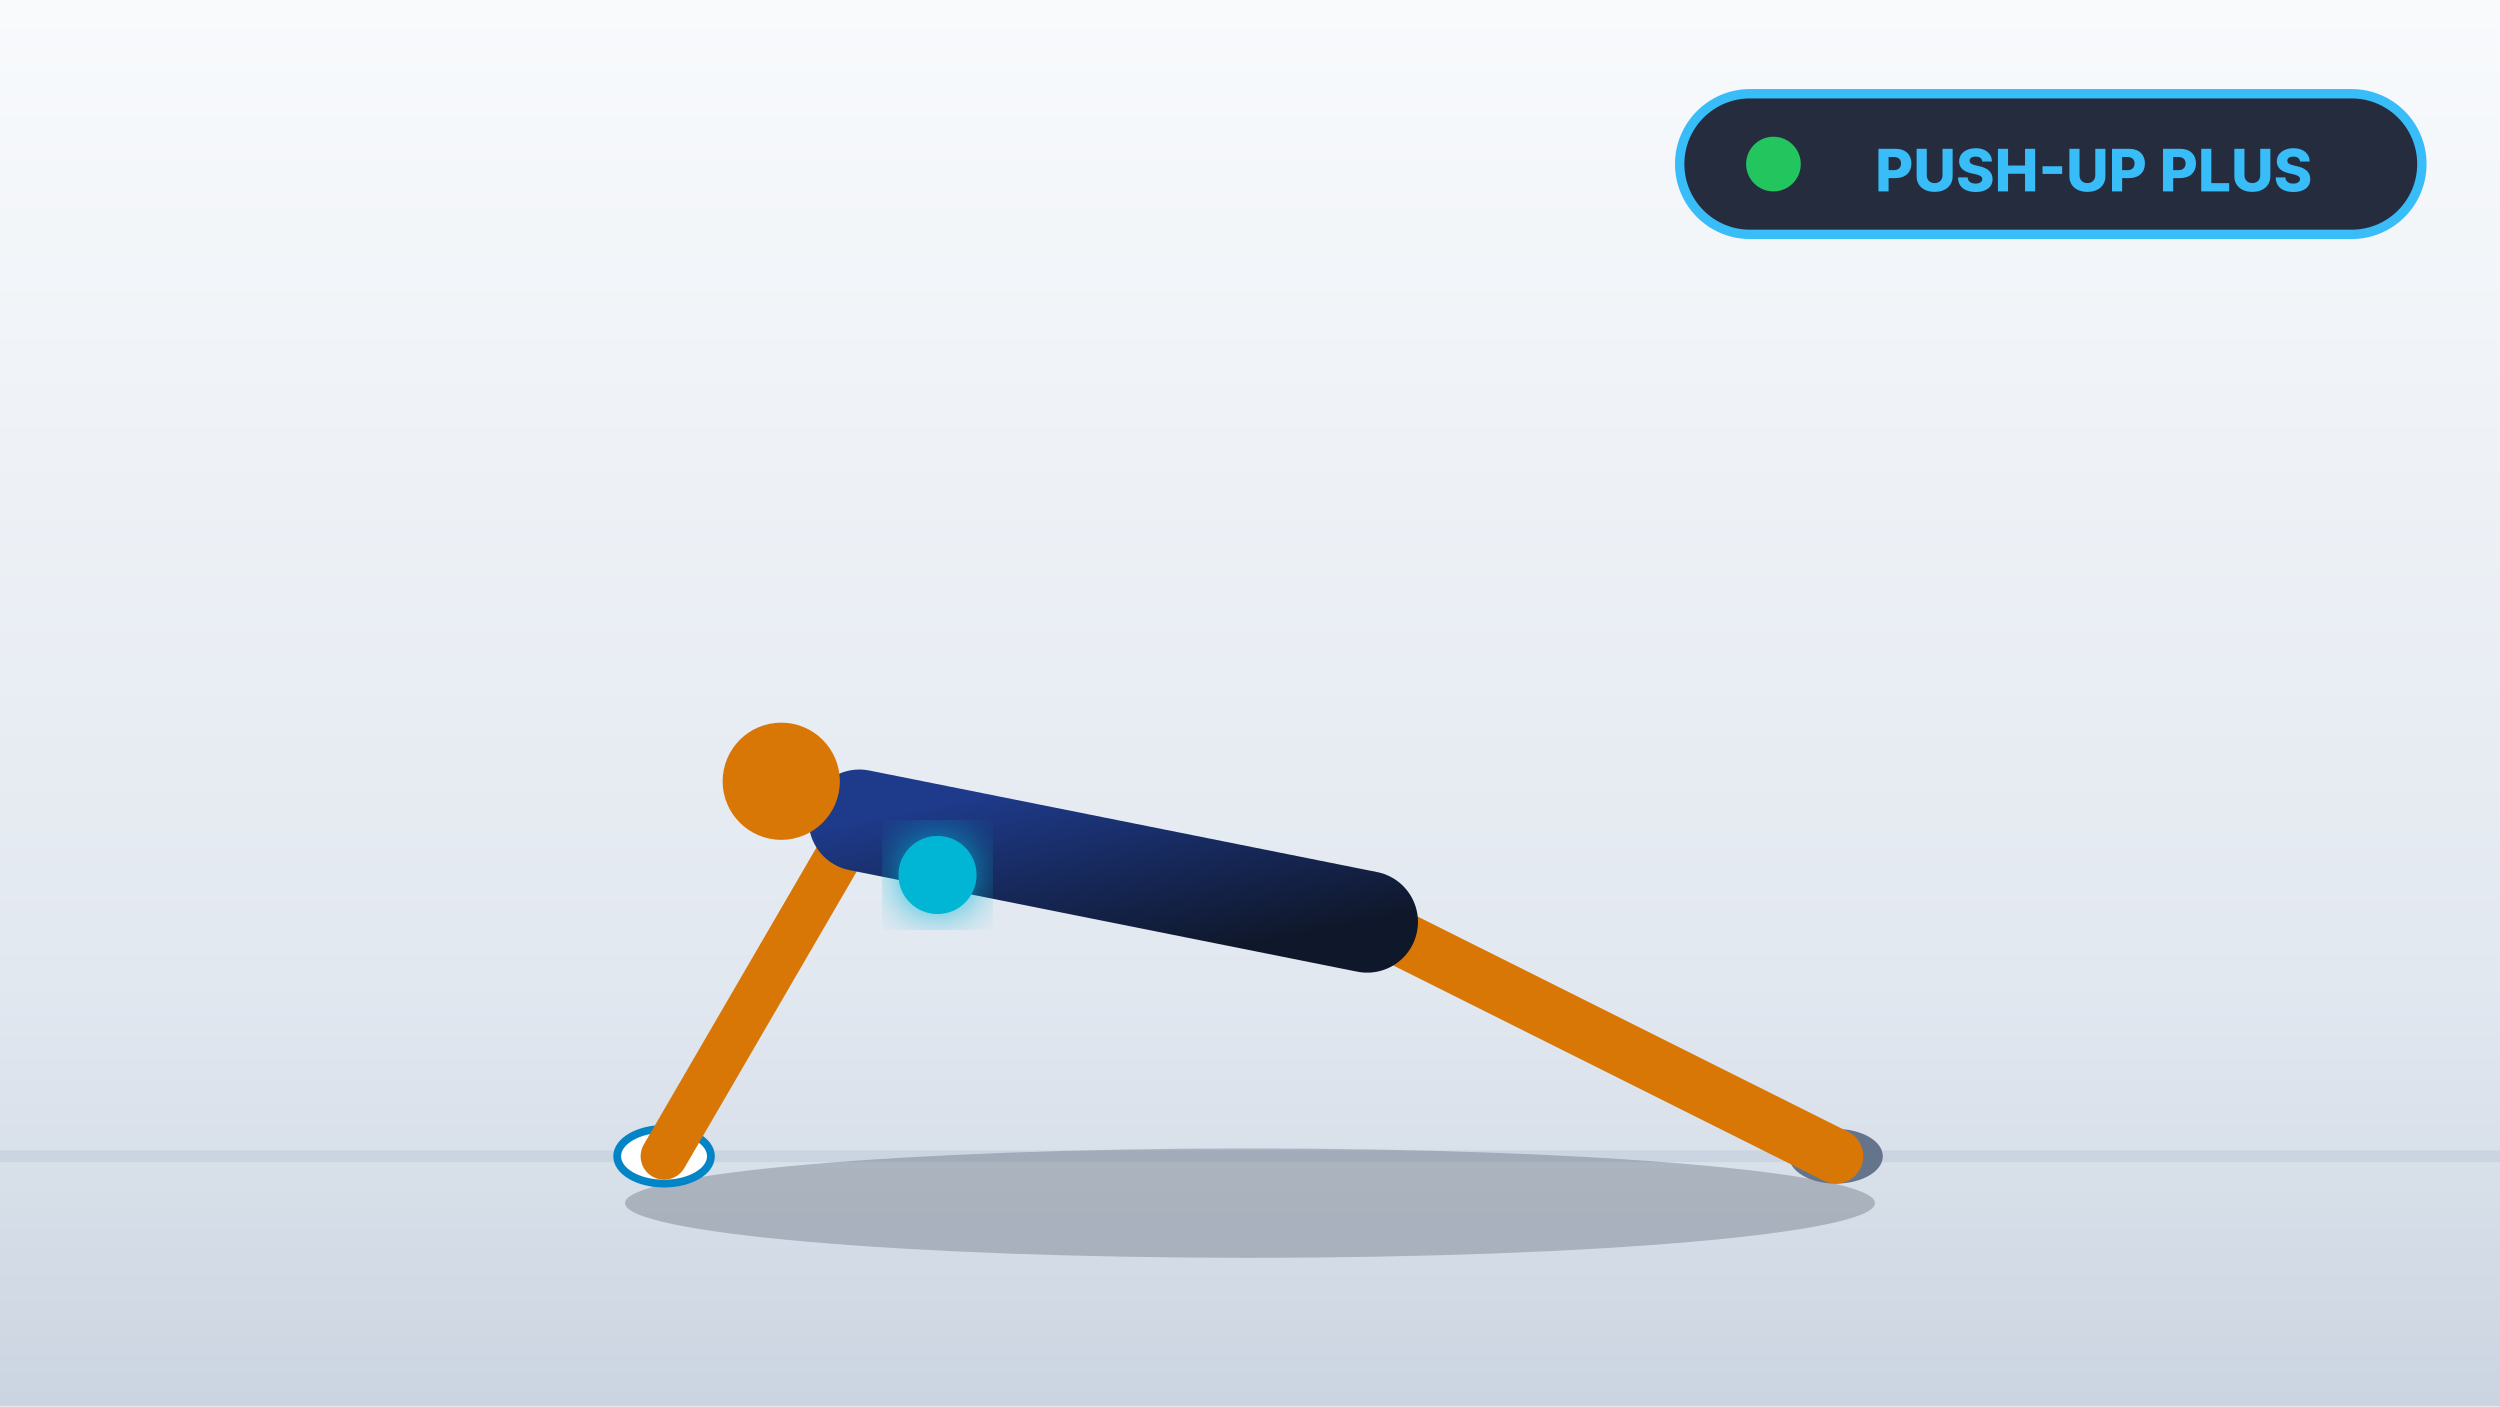
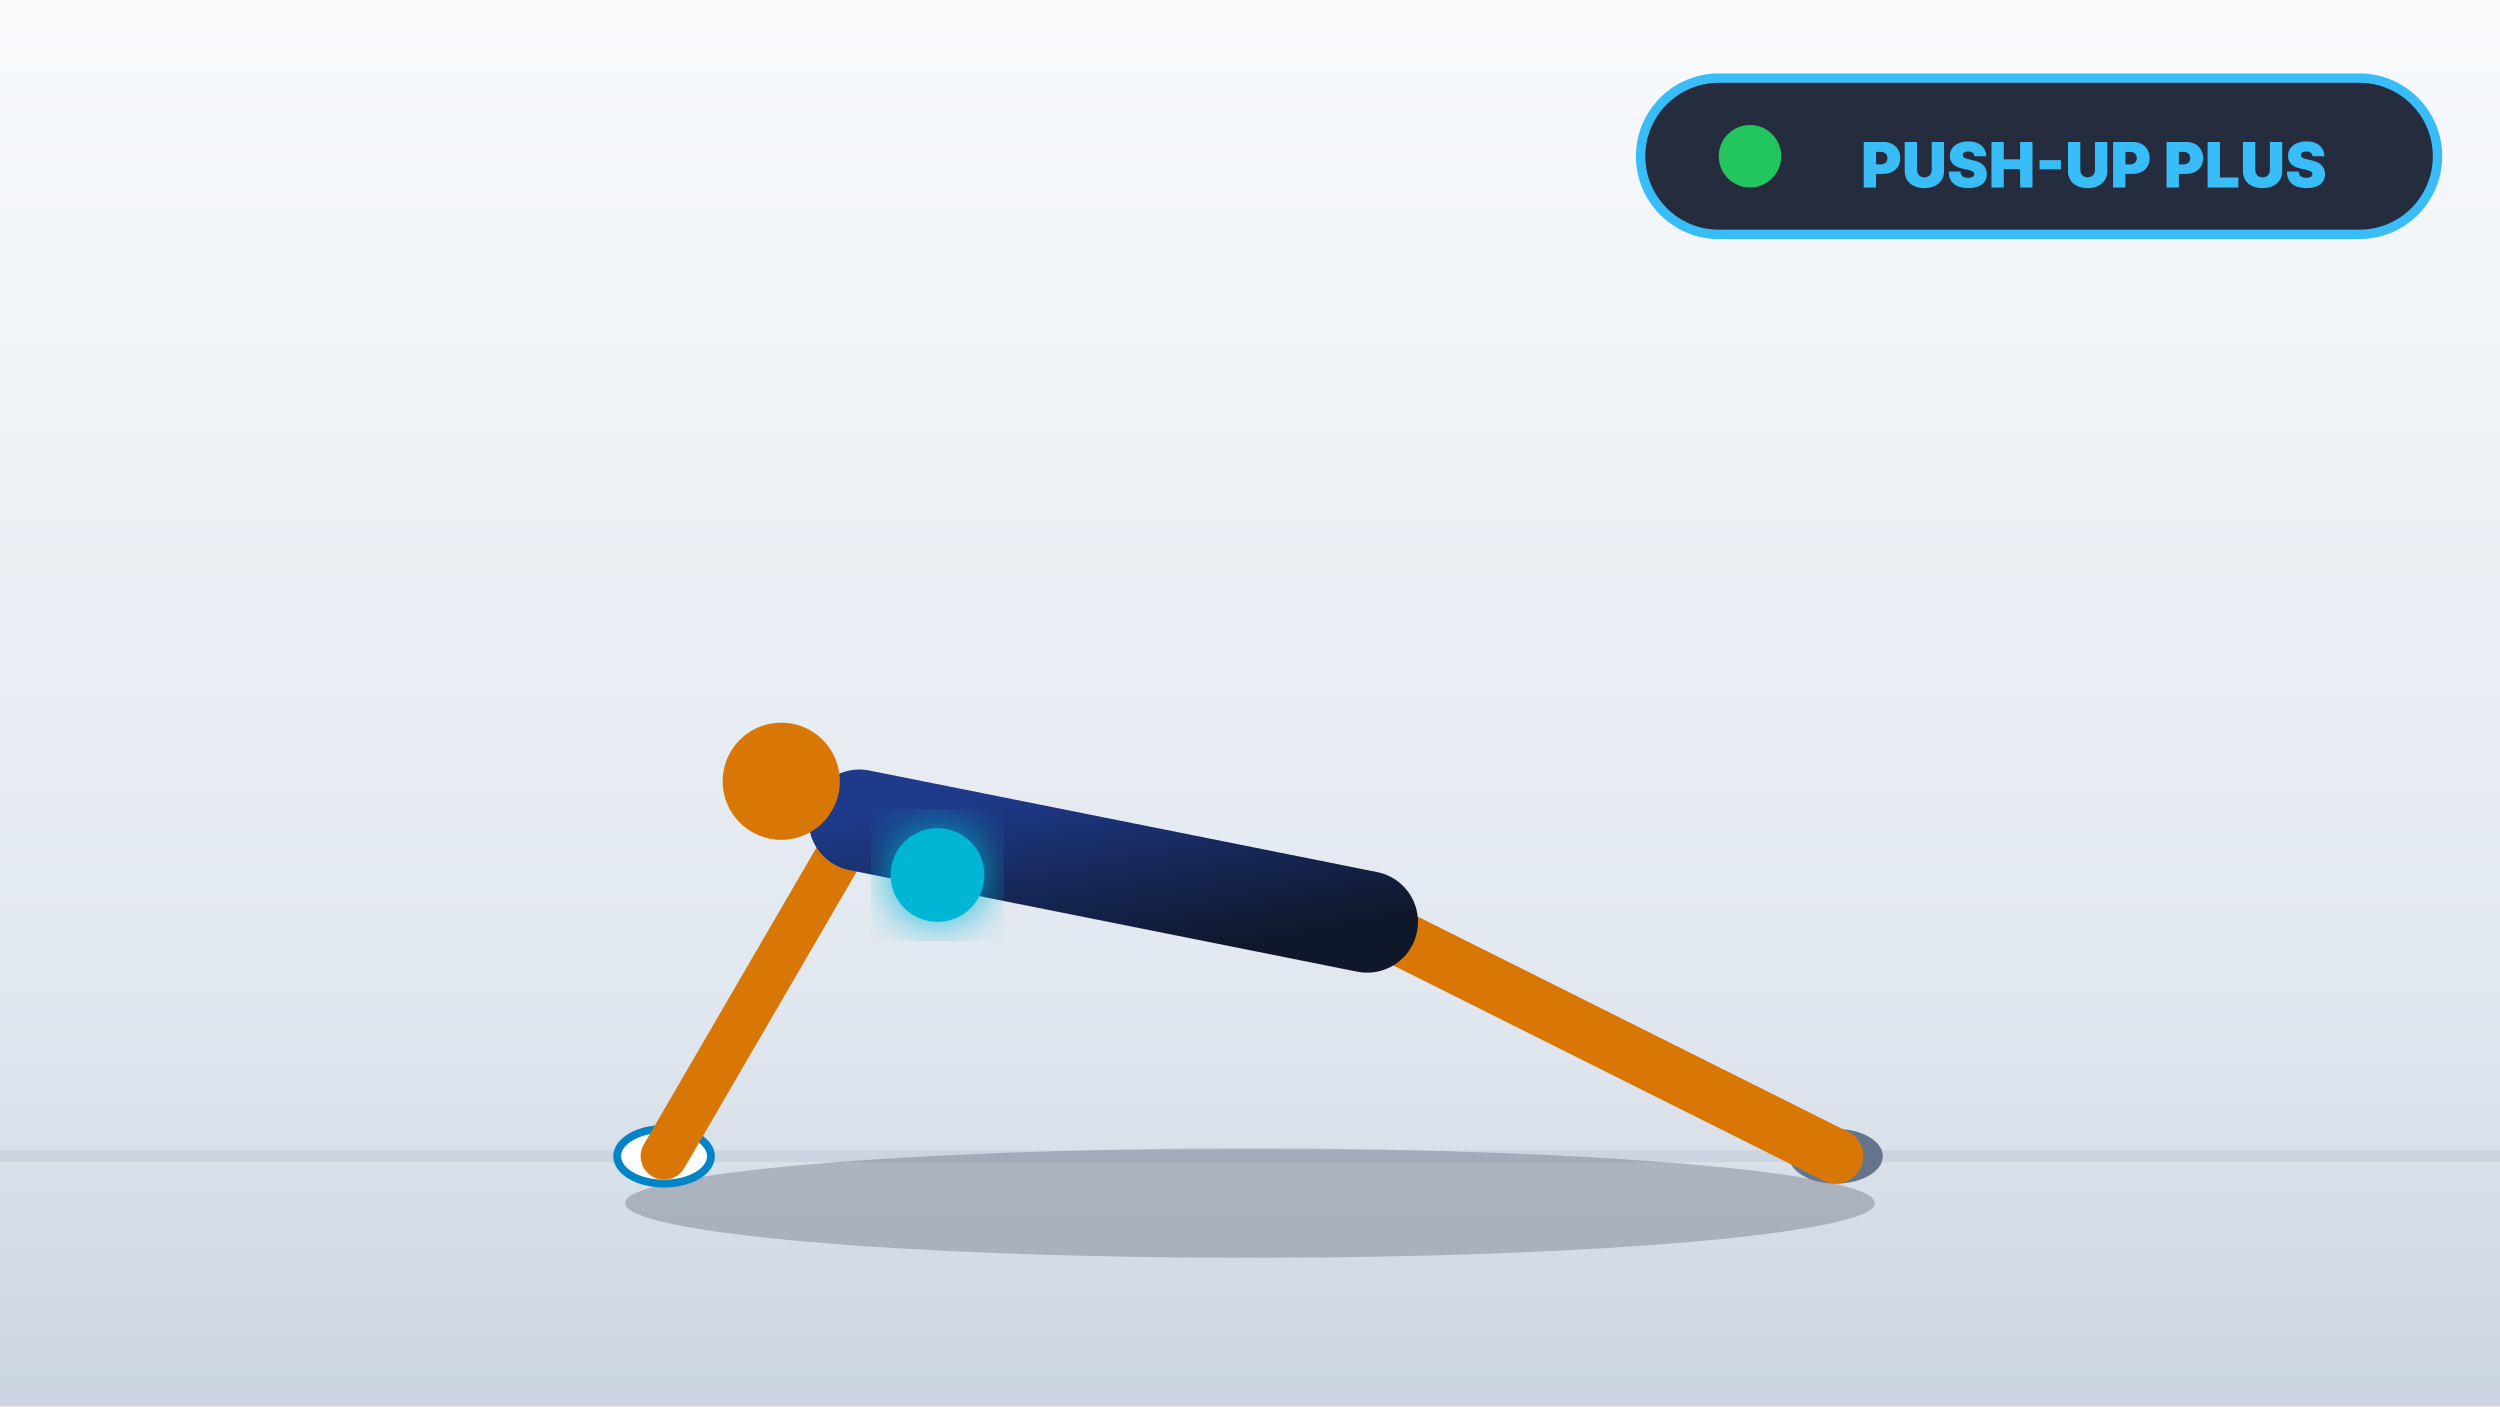
<svg xmlns="http://www.w3.org/2000/svg" viewBox="0 0 320 180" width="100%" height="100%" preserveAspectRatio="xMidYMid meet">
  <defs>
    <linearGradient id="gymFloor" x1="0" y1="0" x2="0" y2="1">
      <stop offset="0%" stop-color="#f8fafc" />
      <stop offset="70%" stop-color="#e2e8f0" />
      <stop offset="100%" stop-color="#cbd5e1" />
    </linearGradient>
    <linearGradient id="poleGrad" x1="0" y1="0" x2="1" y2="0">
      <stop offset="0%" stop-color="#1e293b" />
      <stop offset="100%" stop-color="#475569" />
    </linearGradient>
    <linearGradient id="machGrad" x1="0" y1="0" x2="1" y2="0">
      <stop offset="0%" stop-color="#1e293b" />
      <stop offset="100%" stop-color="#334155" />
    </linearGradient>
    <linearGradient id="kitGrad" x1="0" y1="0" x2="1" y2="1">
      <stop offset="0%" stop-color="#1e3a8a" />
      <stop offset="100%" stop-color="#0f172a" />
    </linearGradient>
    <filter id="dropShadow" x="-10%" y="-10%" width="120%" height="120%">
      <feDropShadow dx="0" dy="3" stdDeviation="3" flood-color="#0f172a" flood-opacity="0.16" />
    </filter>
    <filter id="glowCyan" x="-20%" y="-20%" width="140%" height="140%">
      <feGaussianBlur stdDeviation="3" result="blur" />
      <feMerge>
        <feMergeNode in="blur" />
        <feMergeNode in="SourceGraphic" />
      </feMerge>
    </filter>
  </defs>
  <rect width="320" height="180" fill="url(#gymFloor)" />
  <line x1="0" y1="148" x2="320" y2="148" stroke="#cbd5e1" stroke-width="1.5" />
+   <g transform="translate(210, 10)">
+     <rect x="0" y="0" width="102" height="20" rx="10" fill="#0f172a" fill-opacity="0.9" stroke="#38bdf8" stroke-width="1.2" />
+     <circle cx="14" cy="10" r="4" fill="#22c55e">
+       <animate attributeName="opacity" values="1; 0.2; 1" dur="0.9s" repeatCount="indefinite" />
+       <animate attributeName="r" values="3.5; 5; 3.5" dur="0.9s" repeatCount="indefinite" />
+     </circle>
+     <text x="58" y="14" fill="#38bdf8" font-size="8" font-family="-apple-system, sans-serif" font-weight="900" text-anchor="middle">PUSH-UP PLUS</text>
+   </g>
  <ellipse cx="160" cy="154" rx="80" ry="7" fill="#0f172a" opacity="0.22" />
  <ellipse cx="85" cy="148" rx="6" ry="3.5" fill="#ffffff" stroke="#0284c7" />
  <ellipse cx="235" cy="148" rx="6" ry="3.5" fill="#64748b" />
  <line x1="235" y1="148" x2="175" y2="118" stroke="#d97706" stroke-width="7" stroke-linecap="round" />
  <g>
-     <animateTransform attributeName="transform" type="translate" values="0 8; 0 -8; 0 -8; 0 8" keyTimes="0; 0.45; 0.65; 1" dur="2.4s" repeatCount="indefinite" />
+     <animateTransform attributeName="transform" type="translate" values="0 12; 0 -12; 0 -12; 0 12" keyTimes="0; 0.45; 0.65; 1" dur="2.4s" repeatCount="indefinite" />
    <line x1="85" y1="148" x2="110" y2="105" stroke="#d97706" stroke-width="6" stroke-linecap="round" />
    <path d="M110,105 L175,118" stroke="url(#kitGrad)" stroke-width="13" stroke-linecap="round" />
    <circle cx="100" cy="100" r="7.5" fill="#d97706" />
-     <circle cx="120" cy="112" r="5" fill="#06b6d4" filter="url(#glowCyan)">
+     <circle cx="120" cy="112" r="6" fill="#06b6d4" filter="url(#glowCyan)">
      <animate attributeName="opacity" values="0.3; 1; 1; 0.3" dur="2.4s" repeatCount="indefinite" />
    </circle>
  </g>
-   <g transform="translate(215, 12)">
-     <rect x="0" y="0" width="95" height="18" rx="9" fill="#0f172a" fill-opacity="0.9" stroke="#38bdf8" stroke-width="1.2" />
-     <circle cx="12" cy="9" r="3.5" fill="#22c55e">
-       <animate attributeName="opacity" values="1; 0.2; 1" dur="1.1s" repeatCount="indefinite" />
-     </circle>
-     <text x="53" y="12.5" fill="#38bdf8" font-size="7.5" font-family="-apple-system, sans-serif" font-weight="800" text-anchor="middle">PUSH-UP PLUS</text>
-   </g>
</svg>
